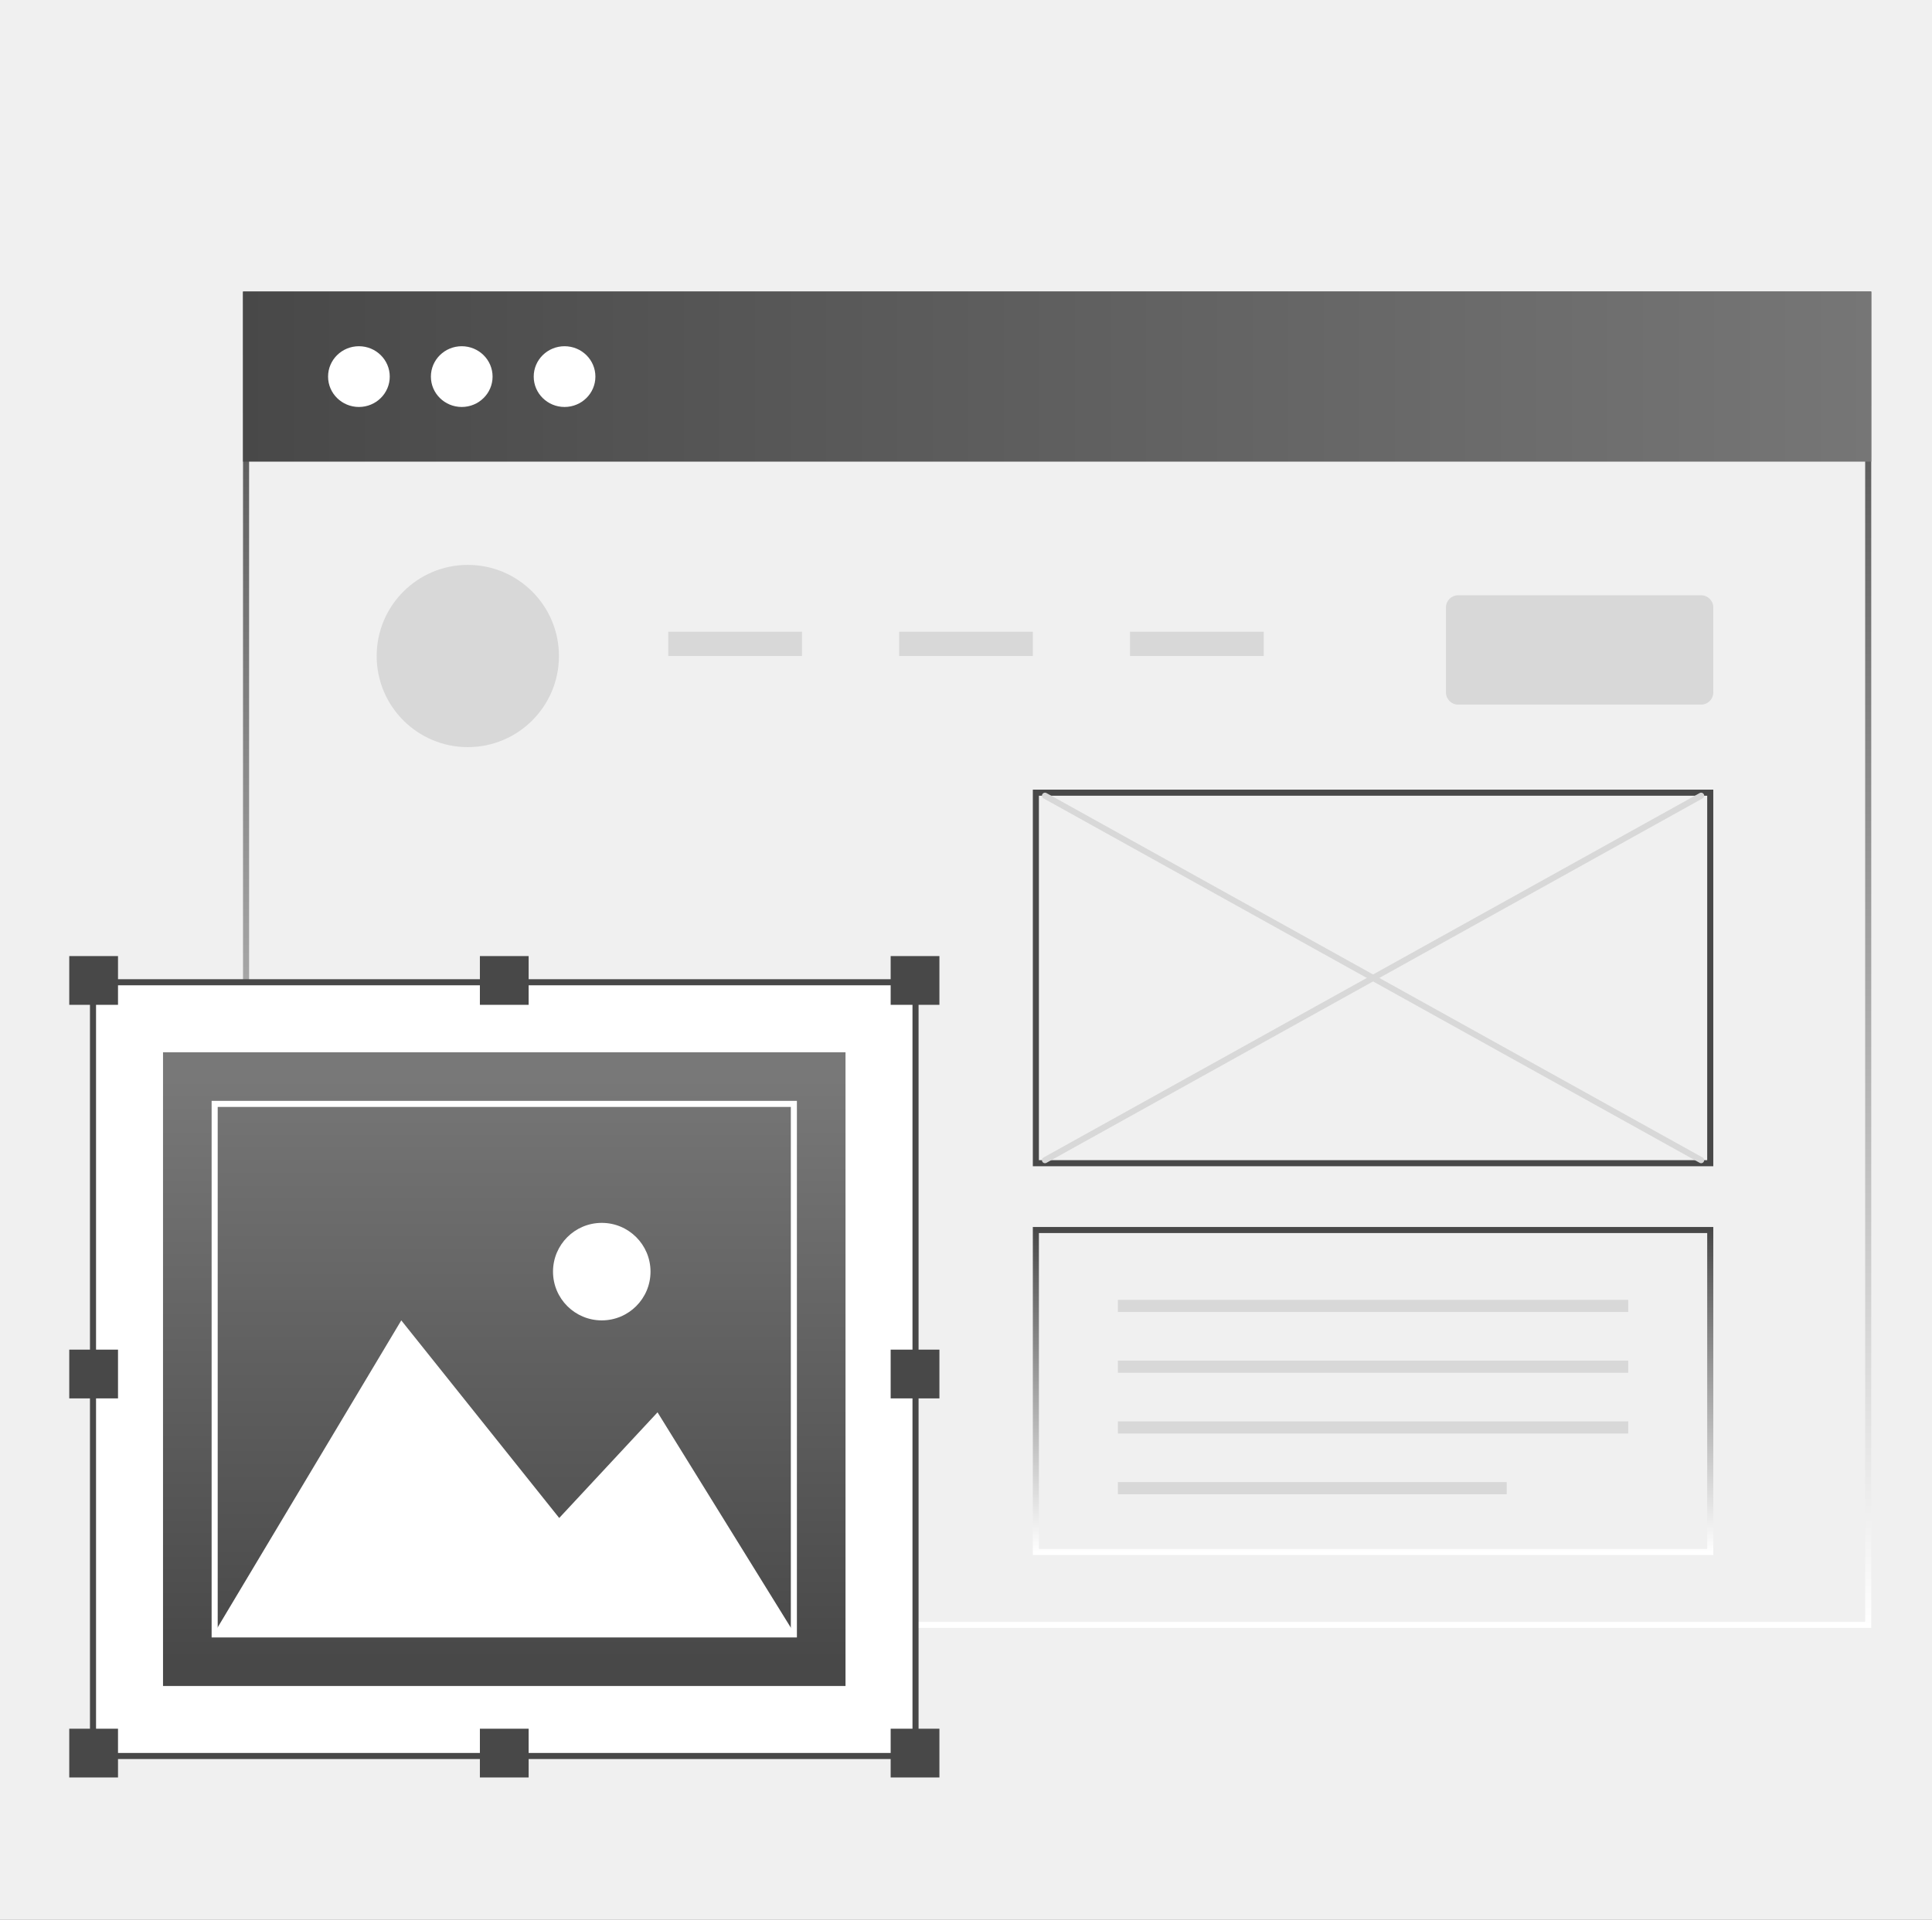
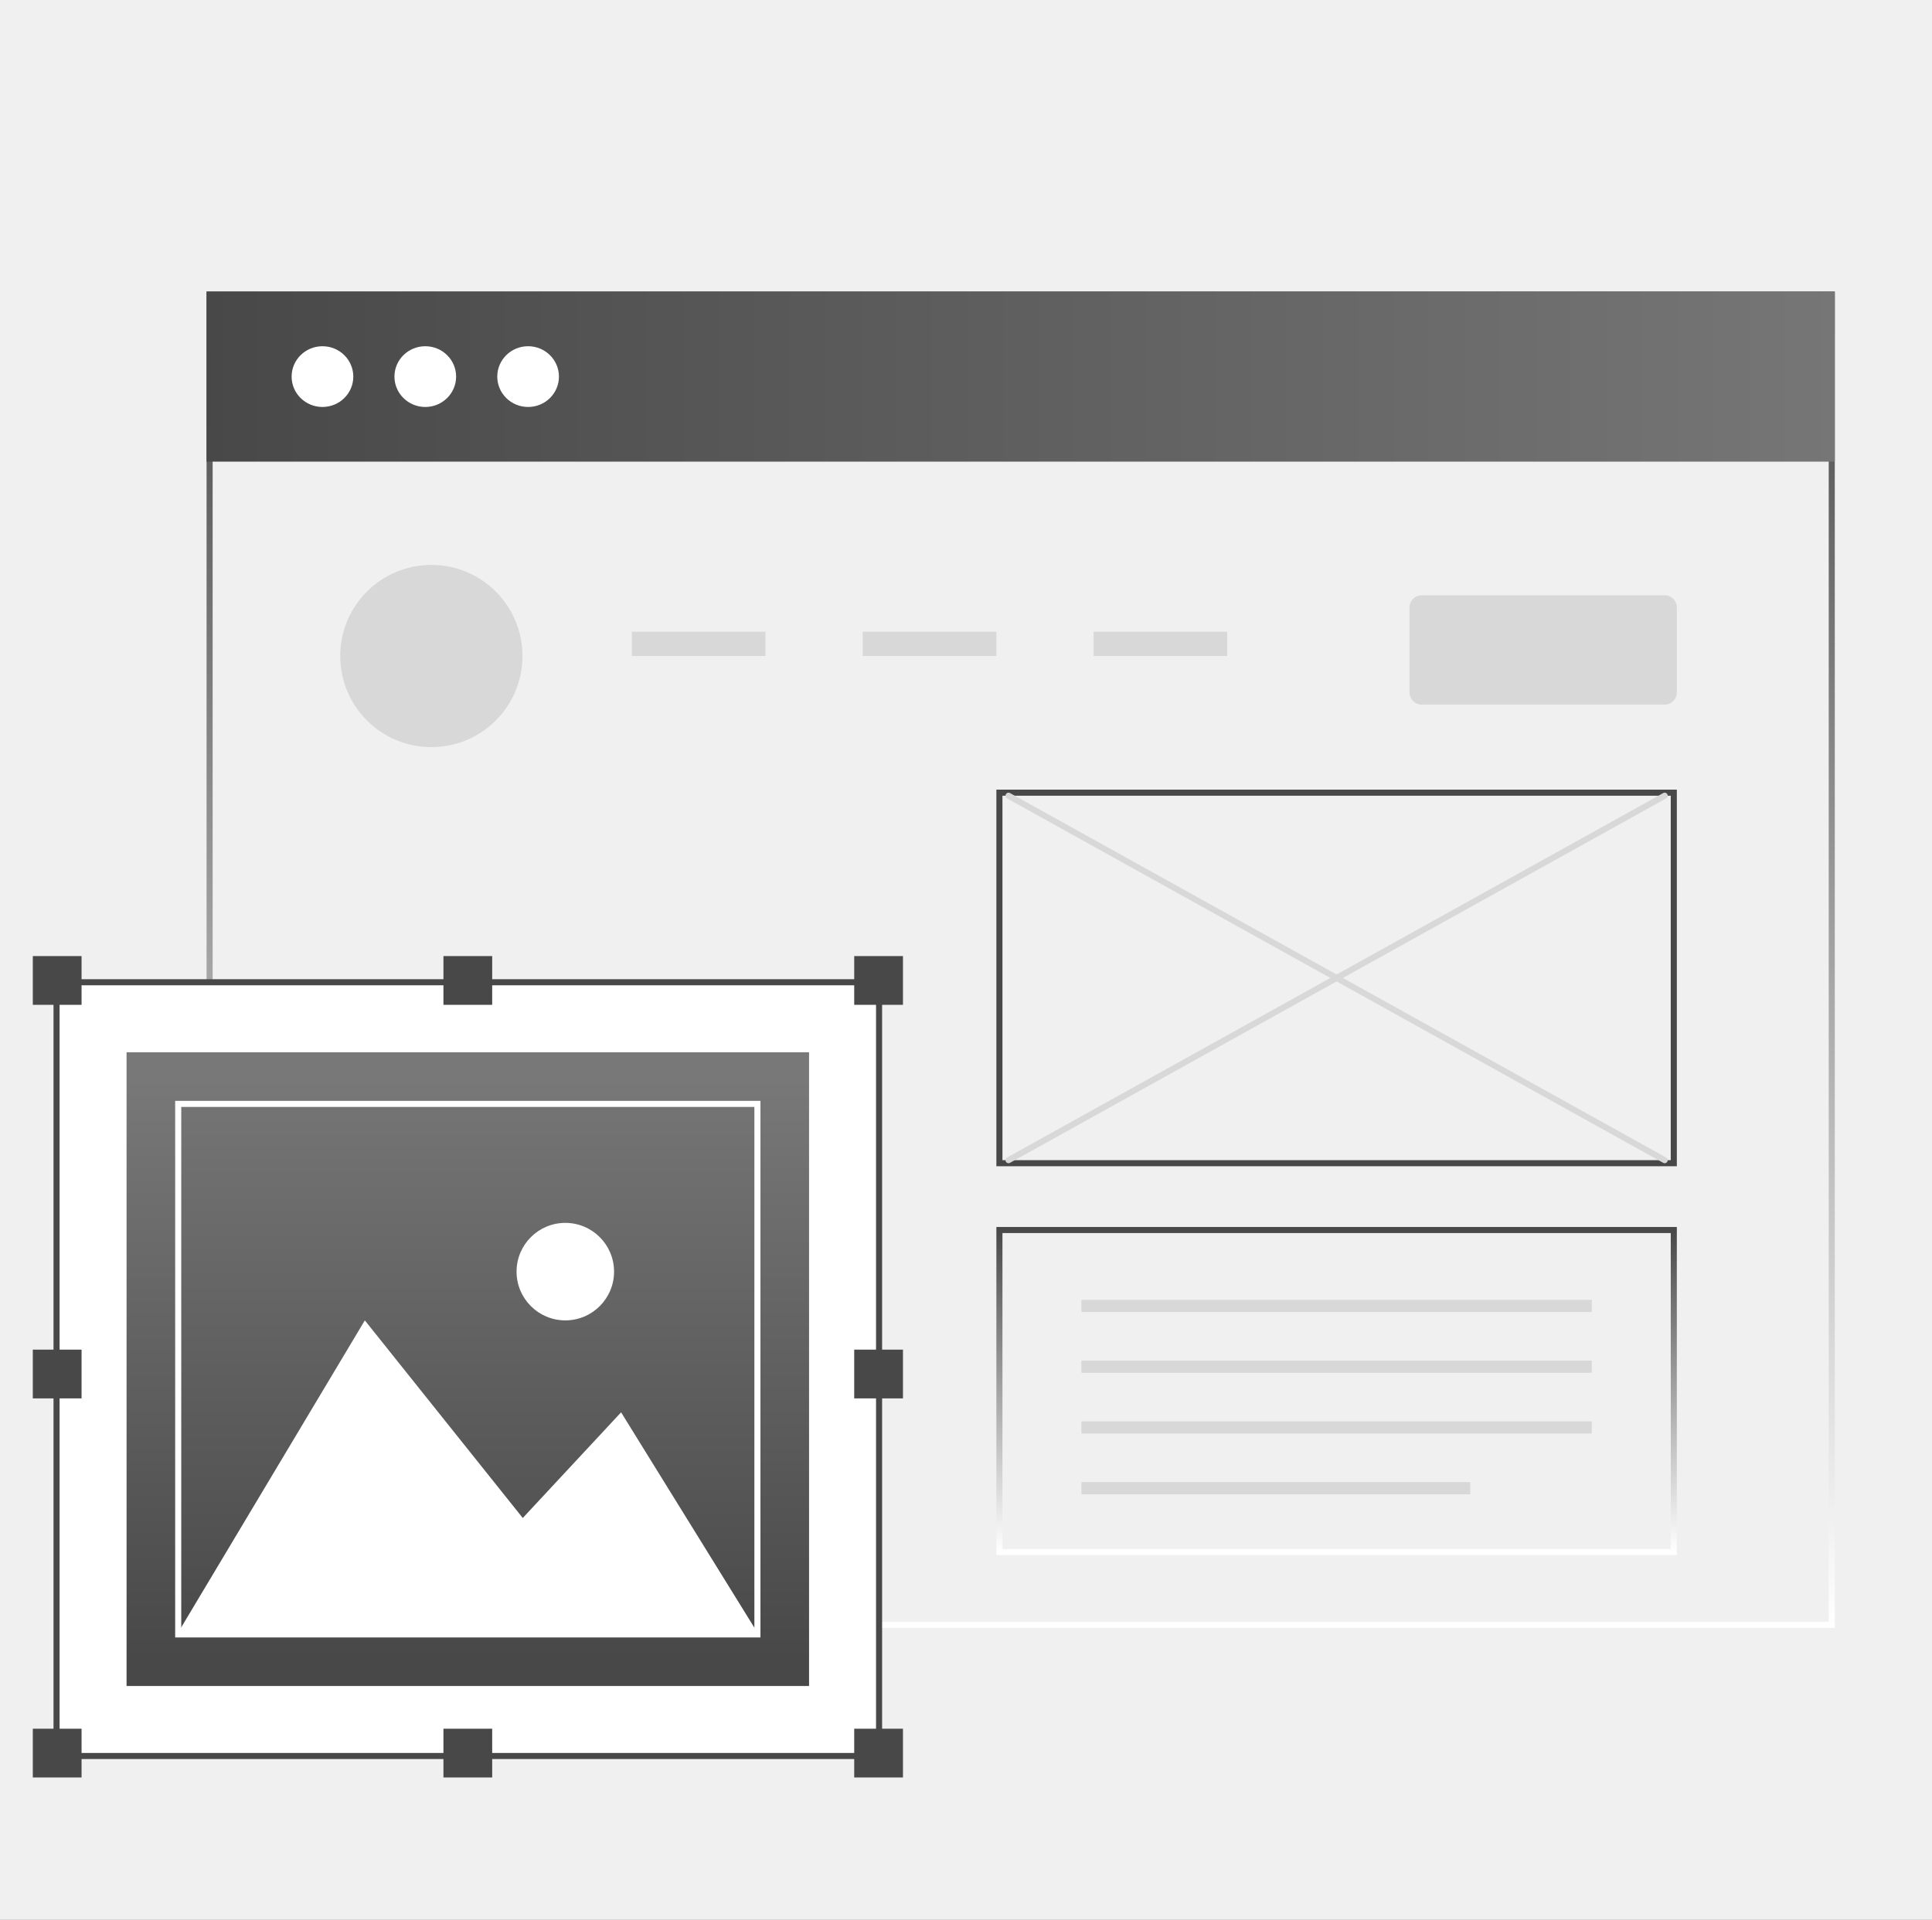
- <svg xmlns="http://www.w3.org/2000/svg" xmlns:xlink="http://www.w3.org/1999/xlink" width="159px" height="158px" viewBox="0 0 159 158" version="1.1">
+ <svg xmlns="http://www.w3.org/2000/svg" xmlns:xlink="http://www.w3.org/1999/xlink" width="159px" height="158px" viewBox="3 0 159 158" version="1.1">
  <defs>
    <rect id="path-1" x="0" y="0" width="159" height="158" />
    <linearGradient x1="50%" y1="0%" x2="50%" y2="100%" id="linearGradient-3">
      <stop stop-color="#484848" offset="0%" />
      <stop stop-color="#FFFFFF" offset="100%" />
    </linearGradient>
    <linearGradient x1="100%" y1="50%" x2="0%" y2="50%" id="linearGradient-4">
      <stop stop-color="#767676" offset="0%" />
      <stop stop-color="#484848" offset="100%" />
    </linearGradient>
    <linearGradient x1="50%" y1="0%" x2="50%" y2="100%" id="linearGradient-5">
      <stop stop-color="#484848" offset="0%" />
      <stop stop-color="#FFFFFF" offset="100%" />
    </linearGradient>
    <linearGradient x1="50%" y1="0%" x2="50%" y2="100%" id="linearGradient-6">
      <stop stop-color="#767676" offset="0%" />
      <stop stop-color="#484848" offset="100%" />
    </linearGradient>
    <linearGradient x1="50%" y1="0%" x2="50%" y2="100%" id="linearGradient-7">
      <stop stop-color="#787878" offset="0%" />
      <stop stop-color="#484848" offset="100%" />
    </linearGradient>
    <rect id="path-8" x="7.716" y="7.918" width="56.168" height="52.166" />
  </defs>
  <g id="Page-1" stroke="none" stroke-width="1" fill="none" fill-rule="evenodd">
    <g id="Artboard" transform="translate(-927, -346)">
      <g id="Group-9-Copy-4" transform="translate(788, 345)">
        <rect id="border" stroke="#CFCFCF" x="0.5" y="0.5" width="311" height="159" />
        <g id="Bitmap" transform="translate(0, 1)">
          <mask id="mask-2" fill="white">
            <use xlink:href="#path-1" />
          </mask>
          <g id="Mask" />
        </g>
      </g>
      <g id="Group-3" transform="translate(947, 370)">
        <rect id="Rectangle" stroke="url(#linearGradient-3)" stroke-width="0.5" x="0.25" y="0.25" width="133.5" height="109.5" />
        <rect id="Rectangle" fill="url(#linearGradient-4)" x="0" y="0" width="134" height="14" />
        <g id="Group-6" transform="translate(7, 4.5)" fill="#FFFFFF">
          <ellipse id="Oval-Copy-25" cx="11" cy="2.5" rx="2.538" ry="2.5" />
          <ellipse id="Oval-Copy-26" cx="19.462" cy="2.5" rx="2.538" ry="2.5" />
          <ellipse id="Oval" cx="2.538" cy="2.5" rx="2.538" ry="2.5" />
        </g>
        <circle id="Oval-Copy-27" fill="#D8D8D8" fill-rule="nonzero" cx="18.5" cy="30" r="7.5" />
        <rect id="Rectangle" fill="#D8D8D8" x="35" y="28" width="11" height="2" />
        <rect id="Rectangle-Copy" fill="#D8D8D8" x="54" y="28" width="11" height="2" />
        <rect id="Rectangle-Copy-2" fill="#D8D8D8" x="73" y="28" width="11" height="2" />
        <rect id="Rectangle" fill="#D8D8D8" x="99" y="25" width="22" height="9" rx="1" />
        <g id="Group-5" transform="translate(65, 41)" stroke-width="0.5">
          <rect id="Rectangle-Copy-4" stroke="#484848" x="0.25" y="0.25" width="55.5" height="30.5" />
          <line x1="55" y1="30.5" x2="1" y2="0.5" id="Path-8" stroke="#D8D8D8" stroke-linecap="round" stroke-linejoin="round" />
          <line x1="55" y1="0.5" x2="1" y2="30.5" id="Path-9" stroke="#D8D8D8" stroke-linecap="round" stroke-linejoin="round" />
        </g>
        <rect id="Rectangle-Copy-5" stroke="url(#linearGradient-5)" stroke-width="0.5" x="65.25" y="77.25" width="55.5" height="26.5" />
        <rect id="Rectangle" fill="#D8D8D8" x="72" y="83" width="42" height="1" />
        <rect id="Rectangle-Copy-3" fill="#D8D8D8" x="72" y="88" width="42" height="1" />
        <rect id="Rectangle-Copy-13" fill="#D8D8D8" x="72" y="93" width="42" height="1" />
        <rect id="Rectangle-Copy-14" fill="#D8D8D8" x="72" y="98" width="32" height="1" />
      </g>
      <g id="Group-4" transform="translate(932.7, 424.7)">
        <rect id="Rectangle" stroke="#484848" stroke-width="0.5" fill="#FFFFFF" x="1.954" y="2.155" width="67.692" height="63.691" />
        <rect id="Rectangle" fill="#484848" x="0" y="0" width="4.012" height="4.013" />
        <rect id="Rectangle-Copy-11" fill="#484848" x="0" y="32.396" width="4.012" height="4.013" />
        <rect id="Rectangle-Copy-8" fill="#484848" x="0" y="63.6" width="4.012" height="4.013" />
        <rect id="Rectangle-Copy-6" fill="#484848" x="67.6" y="0" width="4.012" height="4.013" />
        <rect id="Rectangle-Copy-12" fill="#484848" x="67.6" y="32.396" width="4.012" height="4.013" />
        <rect id="Rectangle-Copy-9" fill="#484848" x="67.6" y="63.6" width="4.012" height="4.013" />
        <rect id="Rectangle-Copy-7" fill="#484848" x="33.794" y="0" width="4.012" height="4.013" />
        <rect id="Rectangle-Copy-10" fill="#484848" x="33.794" y="63.6" width="4.012" height="4.013" />
        <g id="Rectangle" stroke-linejoin="square">
          <rect stroke="#FFFFFF" stroke-width="4.5" fill="url(#linearGradient-6)" fill-rule="evenodd" x="9.966" y="10.168" width="51.668" height="47.666" />
          <rect stroke="url(#linearGradient-7)" stroke-width="4" x="9.716" y="9.918" width="52.168" height="48.166" />
        </g>
        <path d="M27.384,30.863 L40.294,47.019 L48.334,38.377 L58.974,55.571 L12.61,55.571 L27.384,30.863 Z" id="Path-13" stroke="#FFFFFF" fill="#FFFFFF" />
        <ellipse id="Oval" fill="#FFFFFF" cx="43.824" cy="25.975" rx="4.012" ry="4.013" />
      </g>
    </g>
  </g>
</svg>
